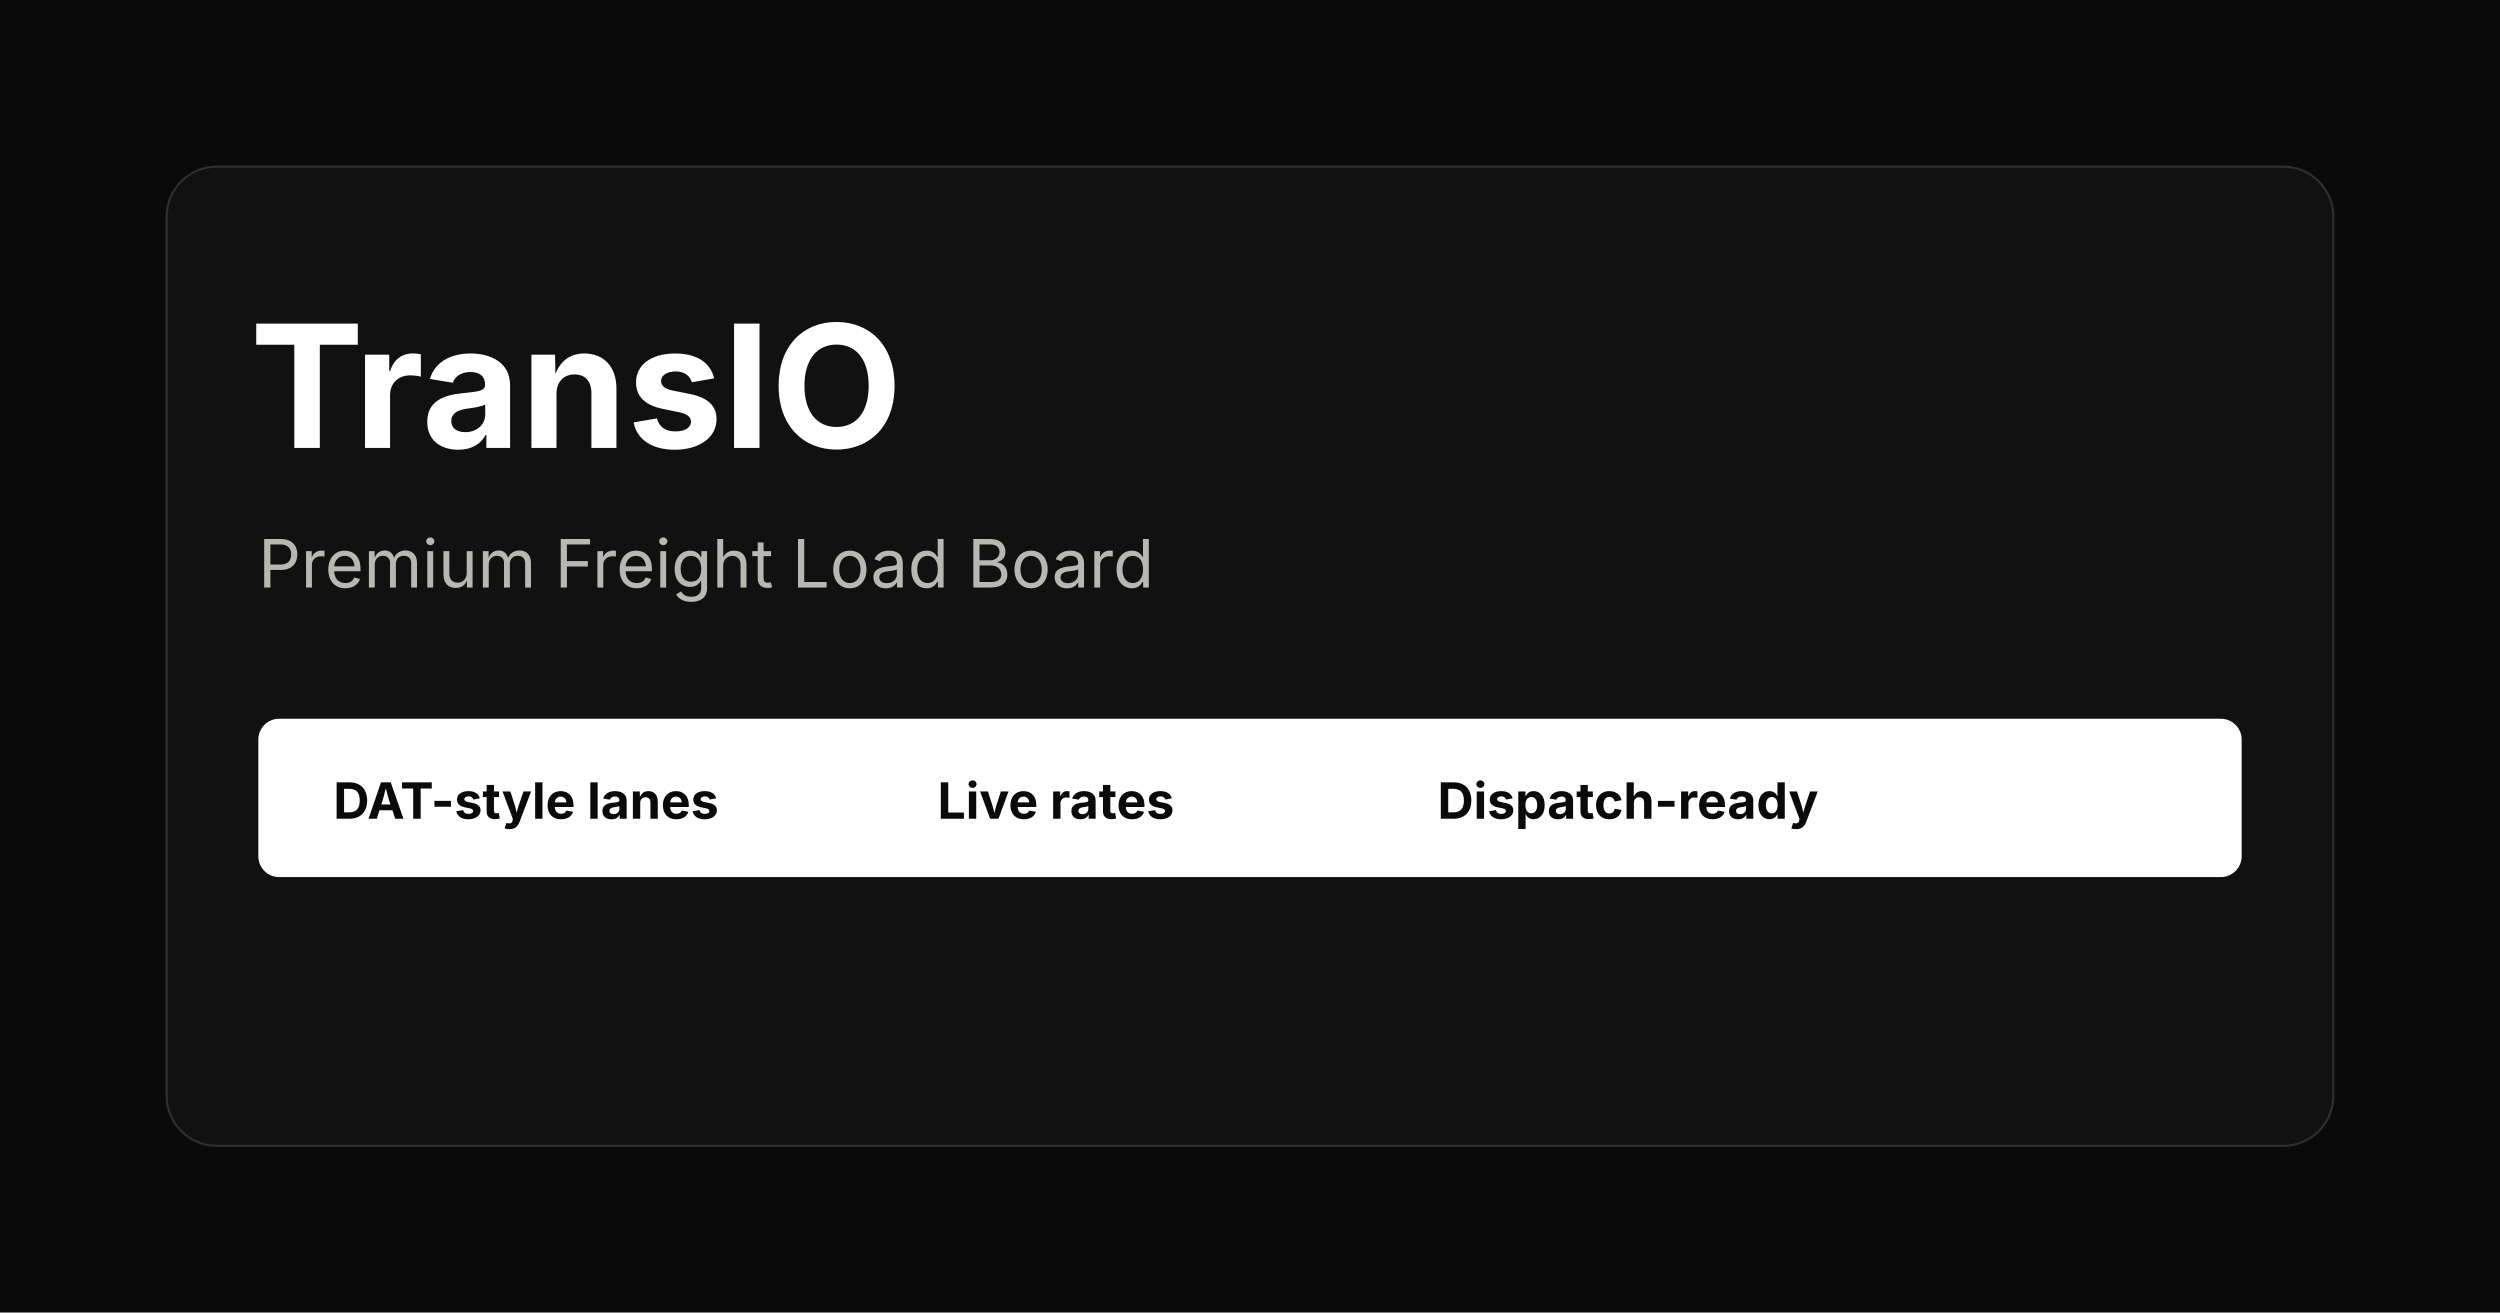
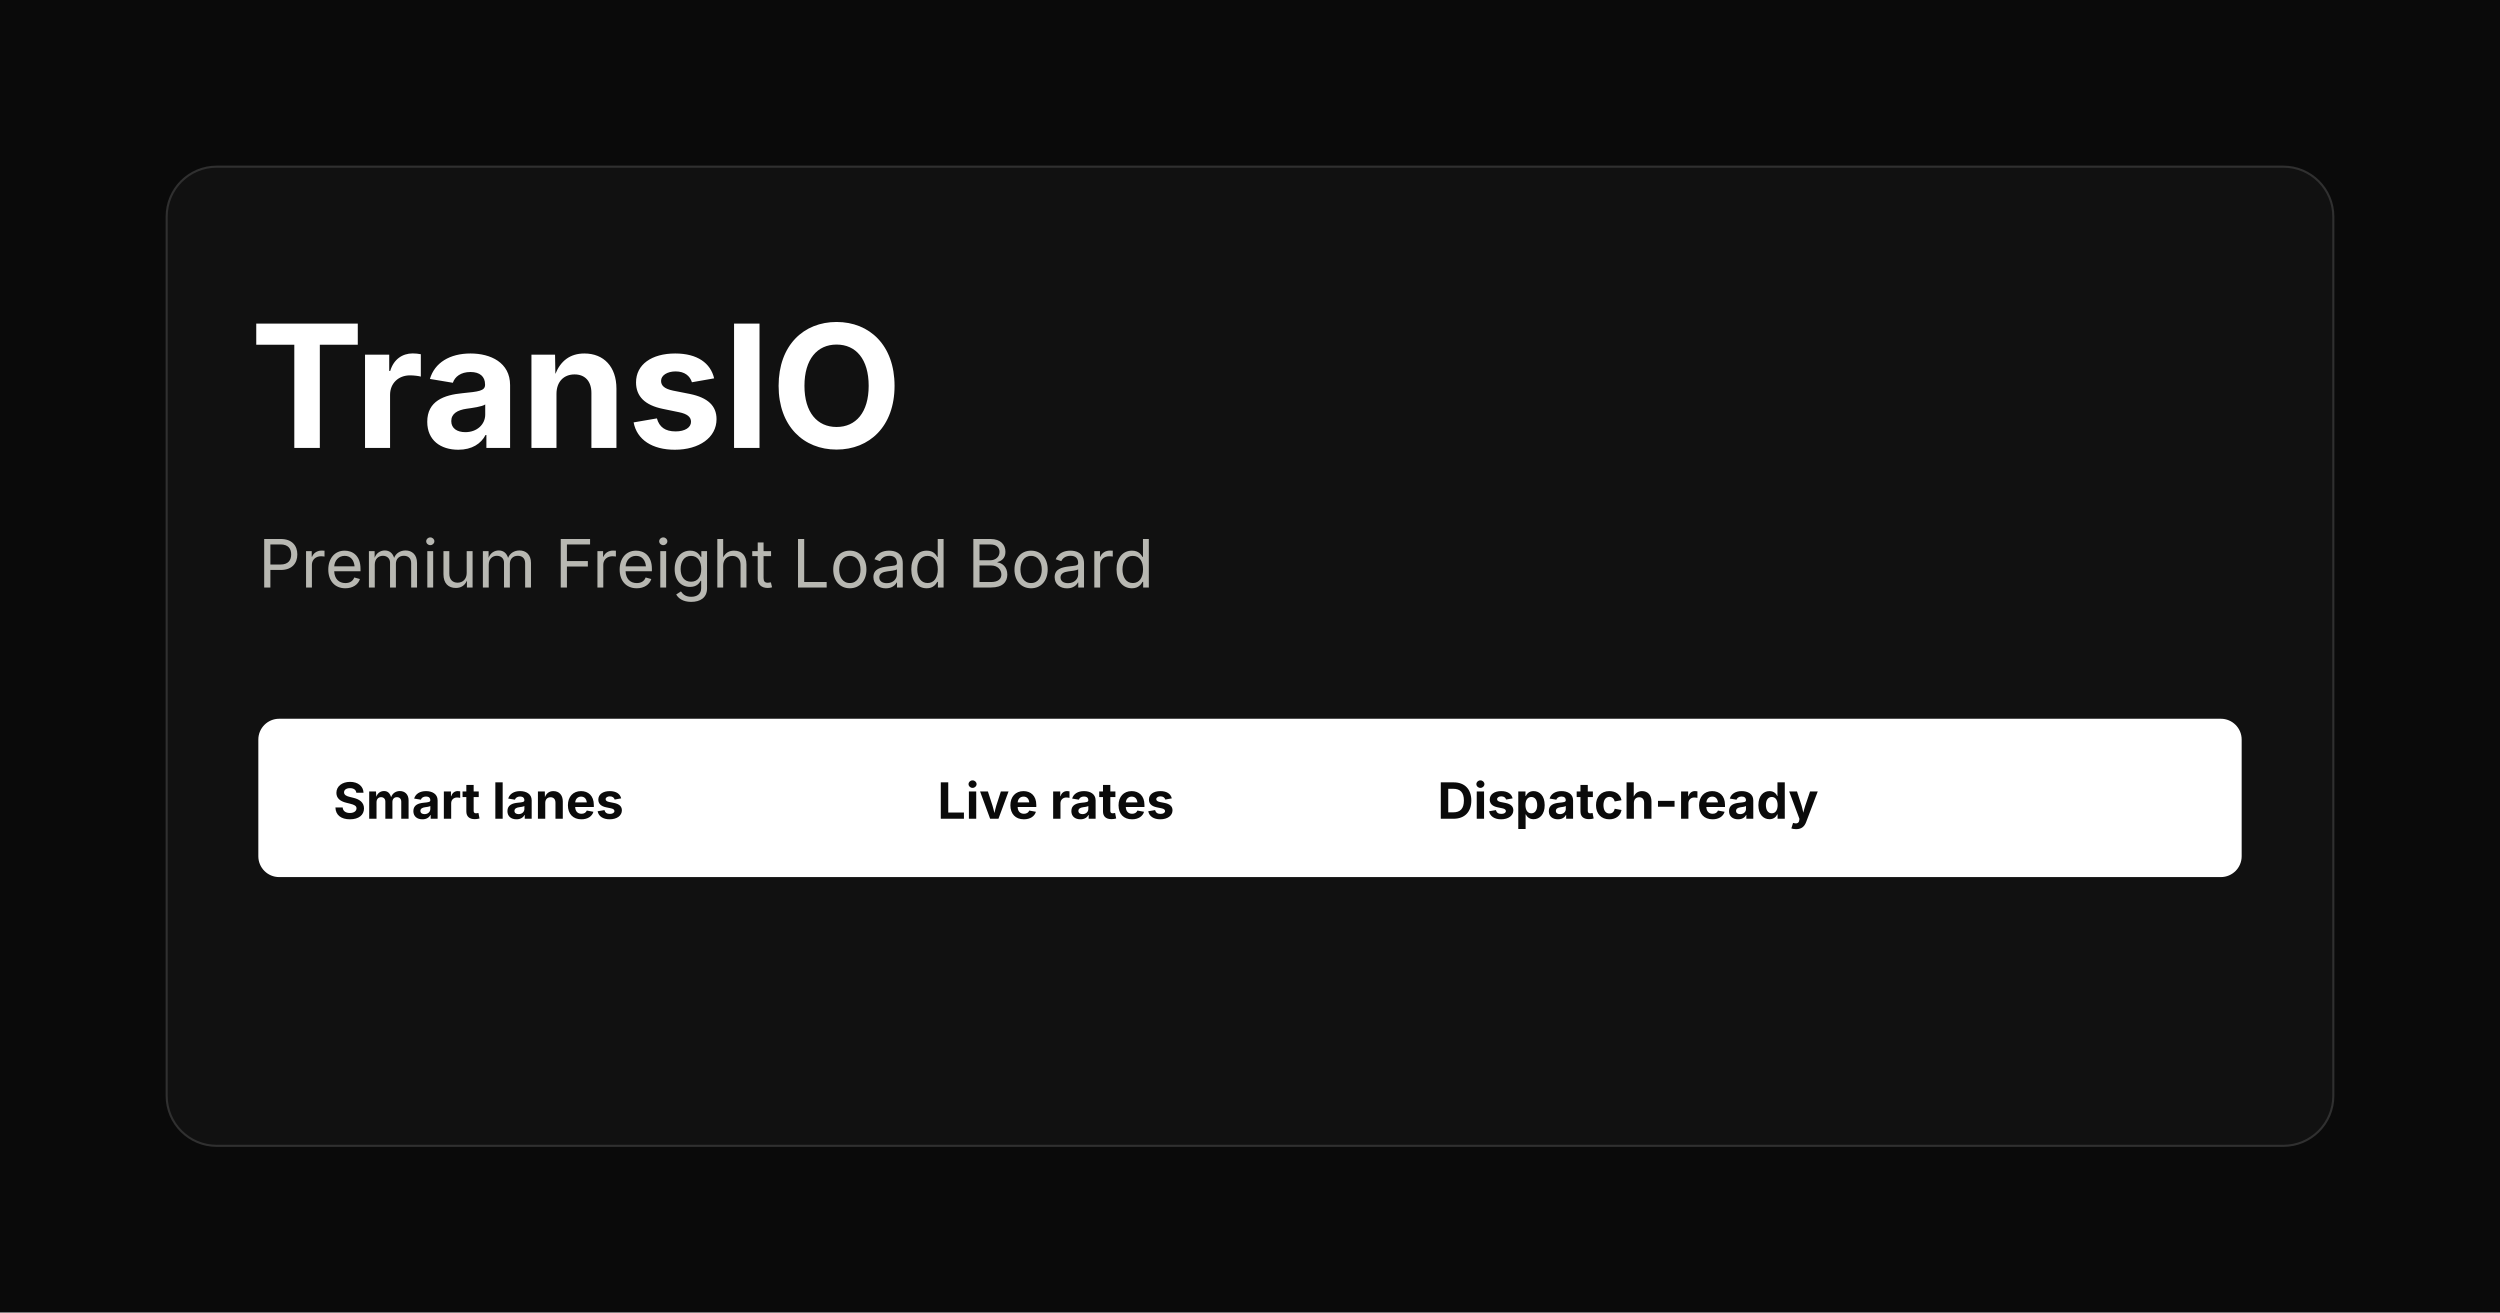
<svg xmlns="http://www.w3.org/2000/svg" width="1200" height="630" viewBox="0 0 1200 630">
  <rect width="1200" height="630" fill="#0a0a0a" />
  <rect x="80" y="80" width="1040" height="470" rx="24" fill="#111111" stroke="#303030" />
  <text x="120" y="215" fill="#ffffff" font-family="Inter, Arial, sans-serif" font-size="82" font-weight="700">TransIO</text>
  <text x="124" y="282" fill="#b8b8b2" font-family="Inter, Arial, sans-serif" font-size="32">Premium Freight Load Board</text>
  <rect x="124" y="345" width="952" height="76" rx="10" fill="#ffffff" />
-   <text x="160" y="393" fill="#0a0a0a" font-family="Inter, Arial, sans-serif" font-size="24" font-weight="700">DAT-style lanes</text>
+   <text x="160" y="393" fill="#0a0a0a" font-family="Inter, Arial, sans-serif" font-size="24" font-weight="700">Smart lanes</text>
  <text x="450" y="393" fill="#0a0a0a" font-family="Inter, Arial, sans-serif" font-size="24" font-weight="700">Live rates</text>
  <text x="690" y="393" fill="#0a0a0a" font-family="Inter, Arial, sans-serif" font-size="24" font-weight="700">Dispatch-ready</text>
</svg>
